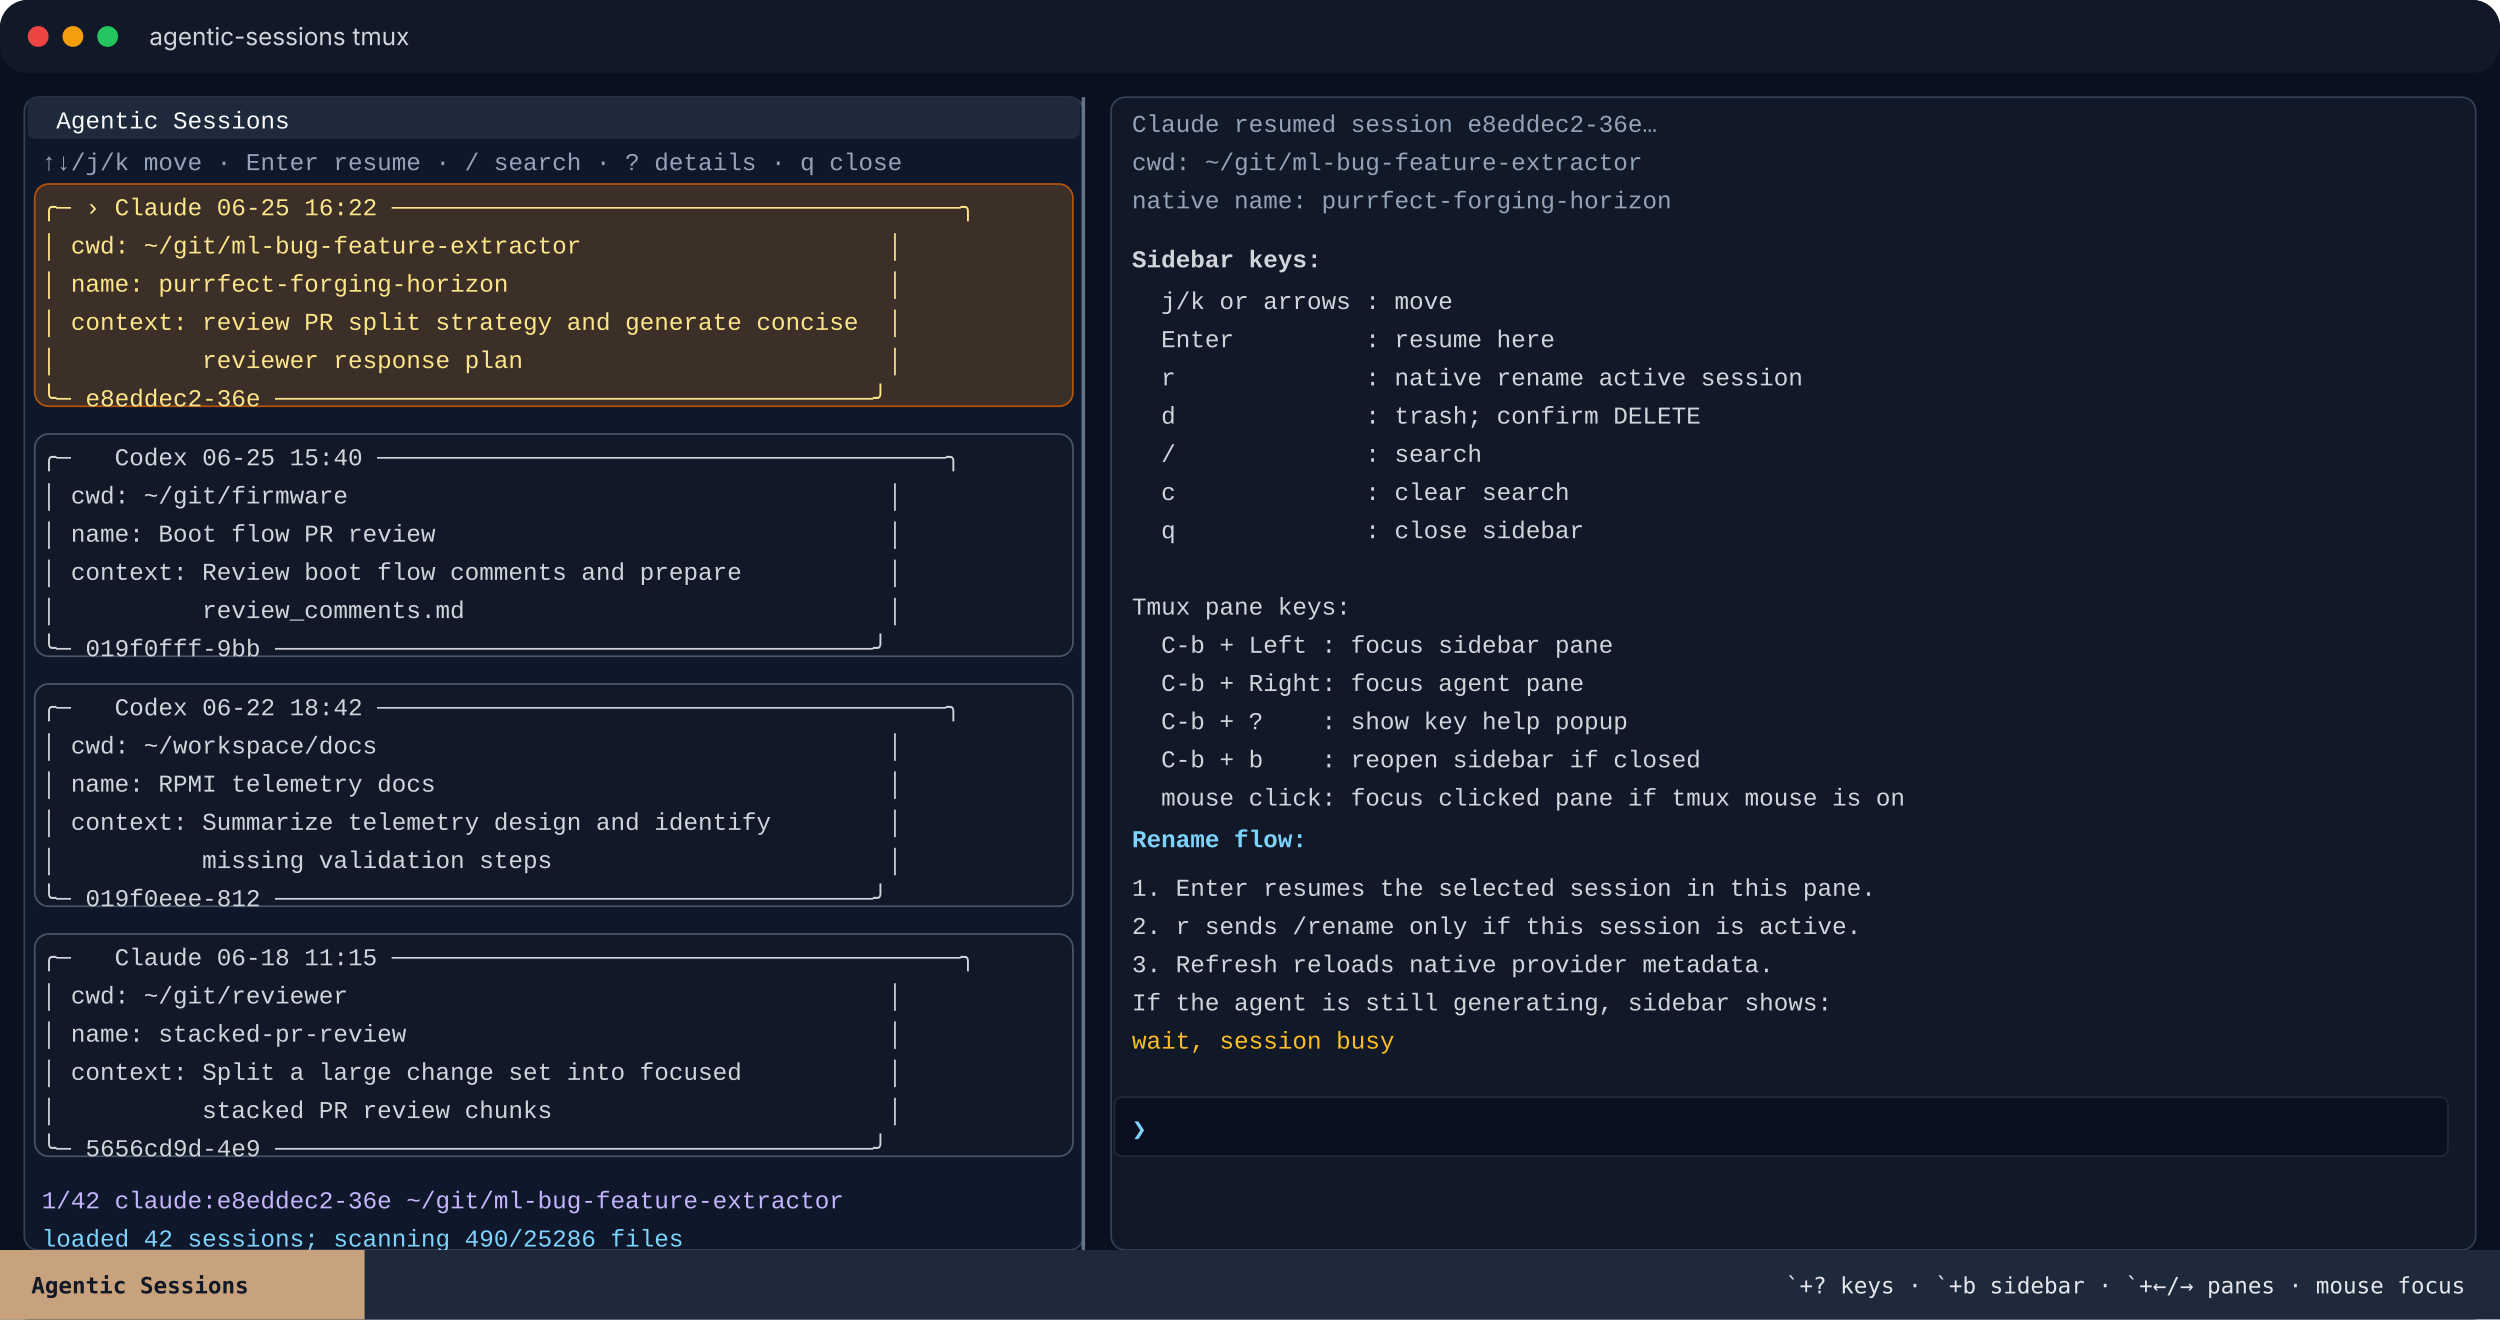
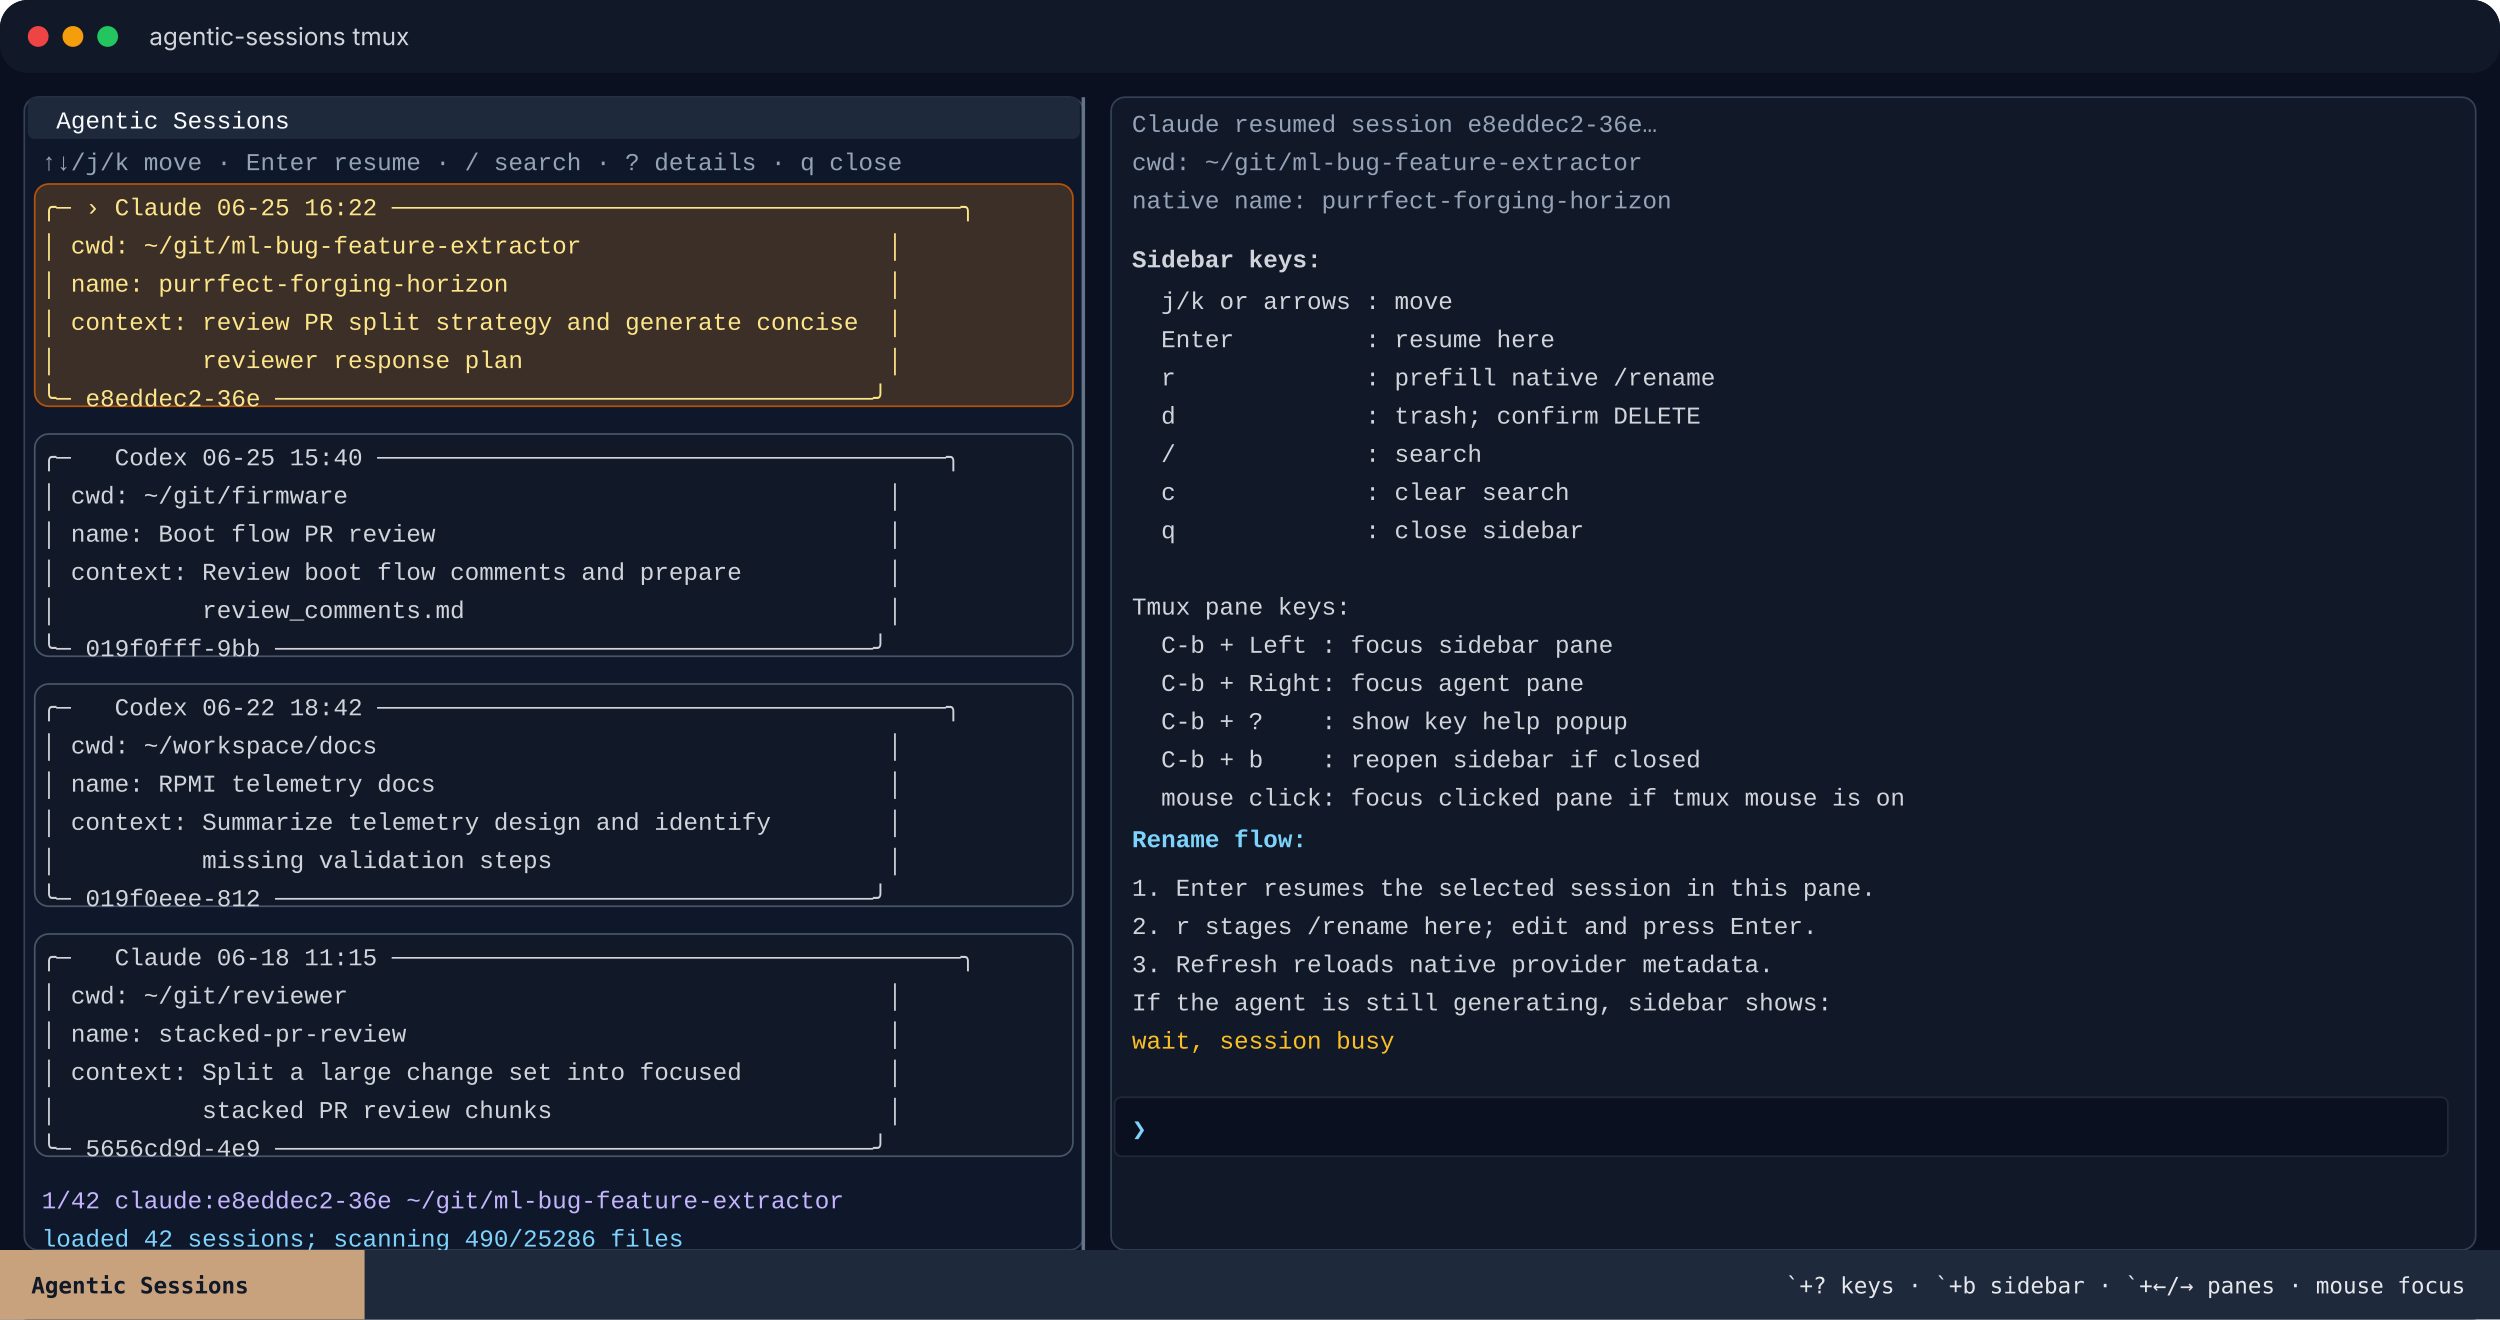
<svg xmlns="http://www.w3.org/2000/svg" width="1440" height="760" viewBox="0 0 1440 760" role="img" aria-label="agentic-sessions tmux sidebar with boxed session cards and native rename">
  <rect width="100%" height="100%" rx="16" fill="#0b1020" />
  <rect x="0" y="0" width="100%" height="42" rx="16" fill="#111827" />
  <circle cx="22" cy="21" r="6" fill="#ef4444" />
  <circle cx="42" cy="21" r="6" fill="#f59e0b" />
  <circle cx="62" cy="21" r="6" fill="#22c55e" />
  <text x="86" y="26" fill="#d1d5db" font-family="Inter,Segoe UI,Arial,sans-serif" font-size="14">agentic-sessions tmux</text>
  <rect x="14" y="56" width="610" height="664" rx="8" fill="#0f172a" stroke="#334155" />
  <rect x="640" y="56" width="786" height="664" rx="8" fill="#111827" stroke="#334155" />
  <line x1="624" y1="56" x2="624" y2="720" stroke="#64748b" stroke-width="2" />
  <g font-family="ui-monospace,SFMono-Regular,Menlo,Consolas,Liberation Mono,monospace" font-size="14" xml:space="preserve">
    <rect x="16" y="56" width="606" height="24" rx="4" fill="#1e293b" />
    <text x="24" y="74" fill="#f8fafc"> Agentic Sessions</text>
    <text x="24" y="98" fill="#94a3b8">↑↓/j/k move · Enter resume · / search · ? details · q close</text>
    <rect x="20" y="106" width="598" height="128" rx="8" fill="#3b2f27" stroke="#b45309" />
    <text x="24" y="124" fill="#fde68a">╭─ › Claude 06-25 16:22 ───────────────────────────────────────╮</text>
    <text x="24" y="146" fill="#fde68a">│ cwd: ~/git/ml-bug-feature-extractor                     │</text>
    <text x="24" y="168" fill="#fde68a">│ name: purrfect-forging-horizon                          │</text>
    <text x="24" y="190" fill="#fde68a">│ context: review PR split strategy and generate concise  │</text>
    <text x="24" y="212" fill="#fde68a">│          reviewer response plan                         │</text>
    <text x="24" y="234" fill="#fde68a">╰─ e8eddec2-36e ─────────────────────────────────────────╯</text>
    <rect x="20" y="250" width="598" height="128" rx="8" fill="#111827" stroke="#475569" />
    <text x="24" y="268" fill="#d1d5db">╭─   Codex 06-25 15:40 ───────────────────────────────────────╮</text>
    <text x="24" y="290" fill="#d1d5db">│ cwd: ~/git/firmware                                     │</text>
    <text x="24" y="312" fill="#d1d5db">│ name: Boot flow PR review                               │</text>
    <text x="24" y="334" fill="#d1d5db">│ context: Review boot flow comments and prepare          │</text>
    <text x="24" y="356" fill="#d1d5db">│          review_comments.md                             │</text>
    <text x="24" y="378" fill="#d1d5db">╰─ 019f0fff-9bb ─────────────────────────────────────────╯</text>
    <rect x="20" y="394" width="598" height="128" rx="8" fill="#111827" stroke="#475569" />
    <text x="24" y="412" fill="#d1d5db">╭─   Codex 06-22 18:42 ───────────────────────────────────────╮</text>
    <text x="24" y="434" fill="#d1d5db">│ cwd: ~/workspace/docs                                   │</text>
    <text x="24" y="456" fill="#d1d5db">│ name: RPMI telemetry docs                               │</text>
    <text x="24" y="478" fill="#d1d5db">│ context: Summarize telemetry design and identify        │</text>
    <text x="24" y="500" fill="#d1d5db">│          missing validation steps                       │</text>
    <text x="24" y="522" fill="#d1d5db">╰─ 019f0eee-812 ─────────────────────────────────────────╯</text>
    <rect x="20" y="538" width="598" height="128" rx="8" fill="#111827" stroke="#475569" />
    <text x="24" y="556" fill="#d1d5db">╭─   Claude 06-18 11:15 ───────────────────────────────────────╮</text>
    <text x="24" y="578" fill="#d1d5db">│ cwd: ~/git/reviewer                                     │</text>
    <text x="24" y="600" fill="#d1d5db">│ name: stacked-pr-review                                 │</text>
    <text x="24" y="622" fill="#d1d5db">│ context: Split a large change set into focused          │</text>
    <text x="24" y="644" fill="#d1d5db">│          stacked PR review chunks                       │</text>
    <text x="24" y="666" fill="#d1d5db">╰─ 5656cd9d-4e9 ─────────────────────────────────────────╯</text>
    <text x="24" y="696" fill="#c4b5fd">1/42 claude:e8eddec2-36e ~/git/ml-bug-feature-extractor</text>
    <text x="24" y="718" fill="#7dd3fc">loaded 42 sessions; scanning 490/25286 files</text>
    <text x="652" y="76" fill="#94a3b8">Claude resumed session e8eddec2-36e…</text>
    <text x="652" y="98" fill="#94a3b8">cwd: ~/git/ml-bug-feature-extractor</text>
    <text x="652" y="120" fill="#94a3b8">native name: purrfect-forging-horizon</text>
    <text x="652" y="154" fill="#d1d5db" font-weight="700">Sidebar keys:</text>
    <text x="652" y="178" fill="#d1d5db">  j/k or arrows : move</text>
    <text x="652" y="200" fill="#d1d5db">  Enter         : resume here</text>
-     <text x="652" y="222" fill="#d1d5db">  r             : native rename active session</text>
+     <text x="652" y="222" fill="#d1d5db">  r             : prefill native /rename</text>
    <text x="652" y="244" fill="#d1d5db">  d             : trash; confirm DELETE</text>
    <text x="652" y="266" fill="#d1d5db">  /             : search</text>
    <text x="652" y="288" fill="#d1d5db">  c             : clear search</text>
    <text x="652" y="310" fill="#d1d5db">  q             : close sidebar</text>
    <text x="652" y="332" fill="#94a3b8" />
    <text x="652" y="354" fill="#d1d5db">Tmux pane keys:</text>
    <text x="652" y="376" fill="#d1d5db">  C-b + Left : focus sidebar pane</text>
    <text x="652" y="398" fill="#d1d5db">  C-b + Right: focus agent pane</text>
    <text x="652" y="420" fill="#d1d5db">  C-b + ?    : show key help popup</text>
    <text x="652" y="442" fill="#d1d5db">  C-b + b    : reopen sidebar if closed</text>
    <text x="652" y="464" fill="#d1d5db">  mouse click: focus clicked pane if tmux mouse is on</text>
    <text x="652" y="488" fill="#7dd3fc" font-weight="700">Rename flow:</text>
    <text x="652" y="516" fill="#d1d5db">1. Enter resumes the selected session in this pane.</text>
-     <text x="652" y="538" fill="#d1d5db">2. r sends /rename only if this session is active.</text>
+     <text x="652" y="538" fill="#d1d5db">2. r stages /rename here; edit and press Enter.</text>
    <text x="652" y="560" fill="#d1d5db">3. Refresh reloads native provider metadata.</text>
    <text x="652" y="582" fill="#d1d5db">If the agent is still generating, sidebar shows:</text>
    <text x="652" y="604" fill="#fbbf24">wait, session busy</text>
    <rect x="642" y="632" width="768" height="34" rx="4" fill="#0b1020" stroke="#1f2937" />
    <text x="652" y="655" fill="#7dd3fc">❯ </text>
    <rect x="0" y="720" width="100%" height="40" fill="#1e293b" />
    <rect x="0" y="720" width="210" height="40" fill="#c7a27c" />
    <text x="18" y="745" fill="#111827" font-family="ui-monospace,SFMono-Regular,Menlo,Consolas,monospace" font-size="13" font-weight="700">Agentic Sessions</text>
    <text x="1420" y="745" text-anchor="end" fill="#e5e7eb" font-family="ui-monospace,SFMono-Regular,Menlo,Consolas,monospace" font-size="13">`+? keys · `+b sidebar · `+←/→ panes · mouse focus</text>
  </g>
</svg>
